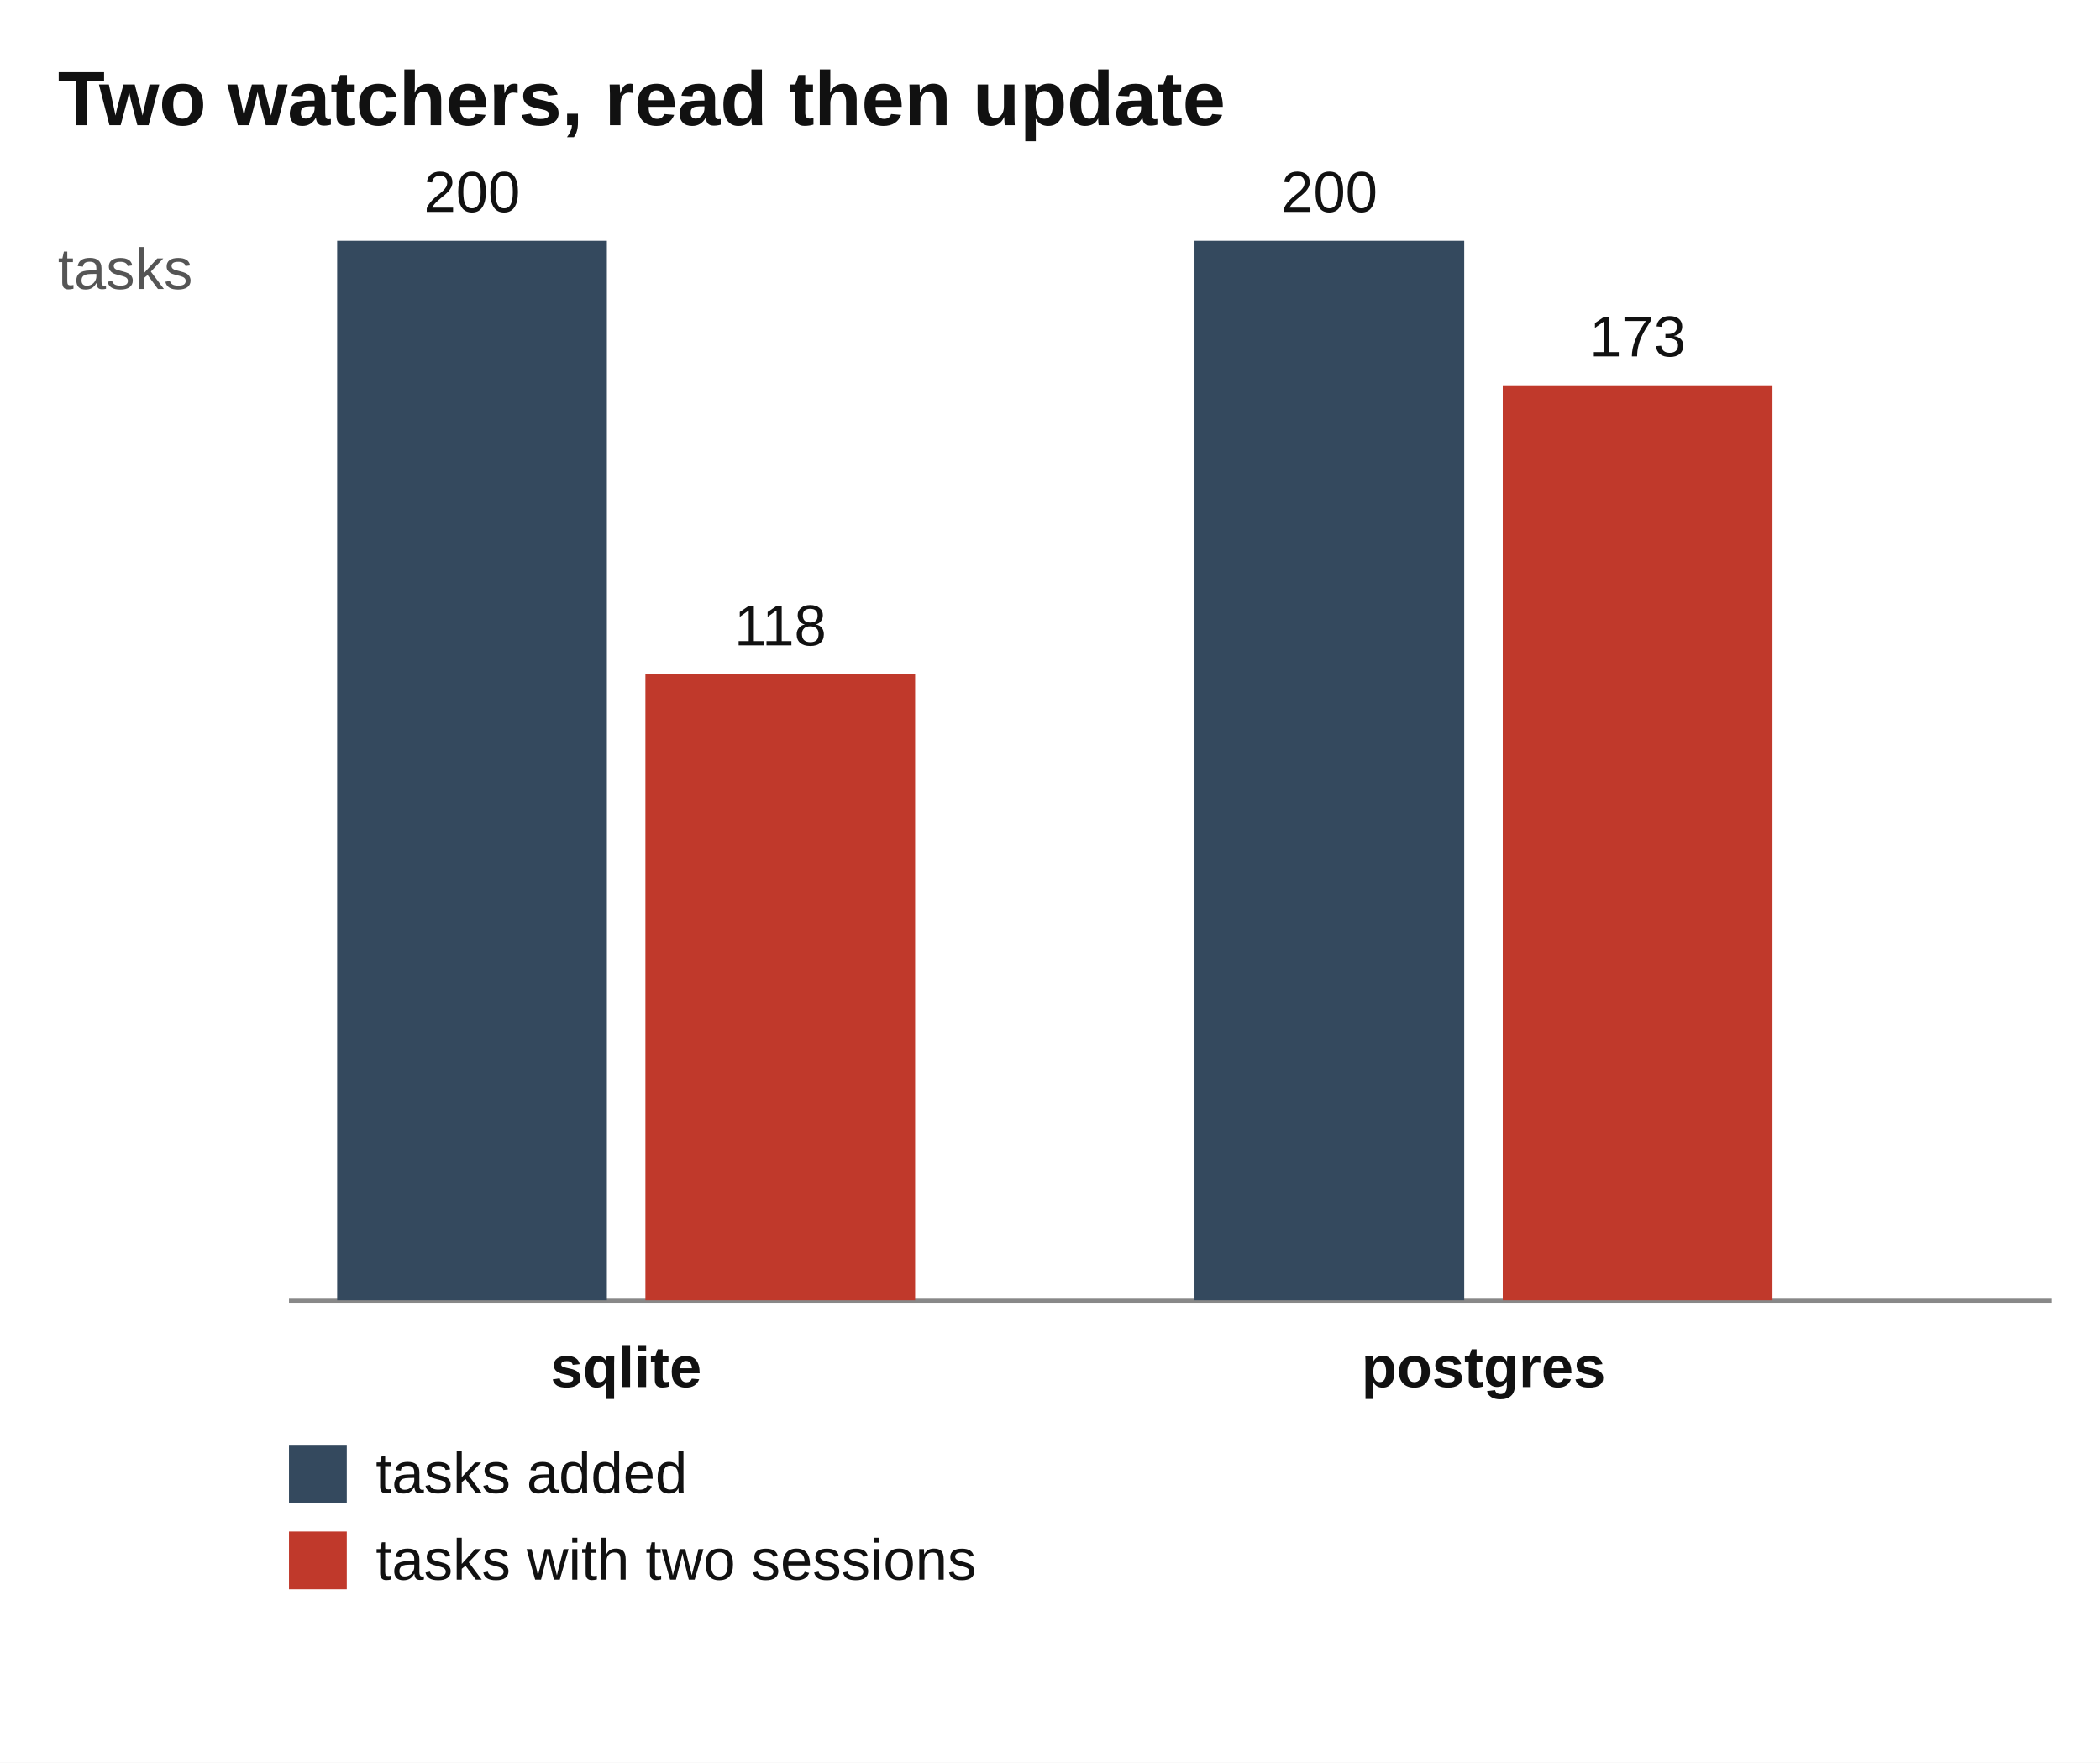
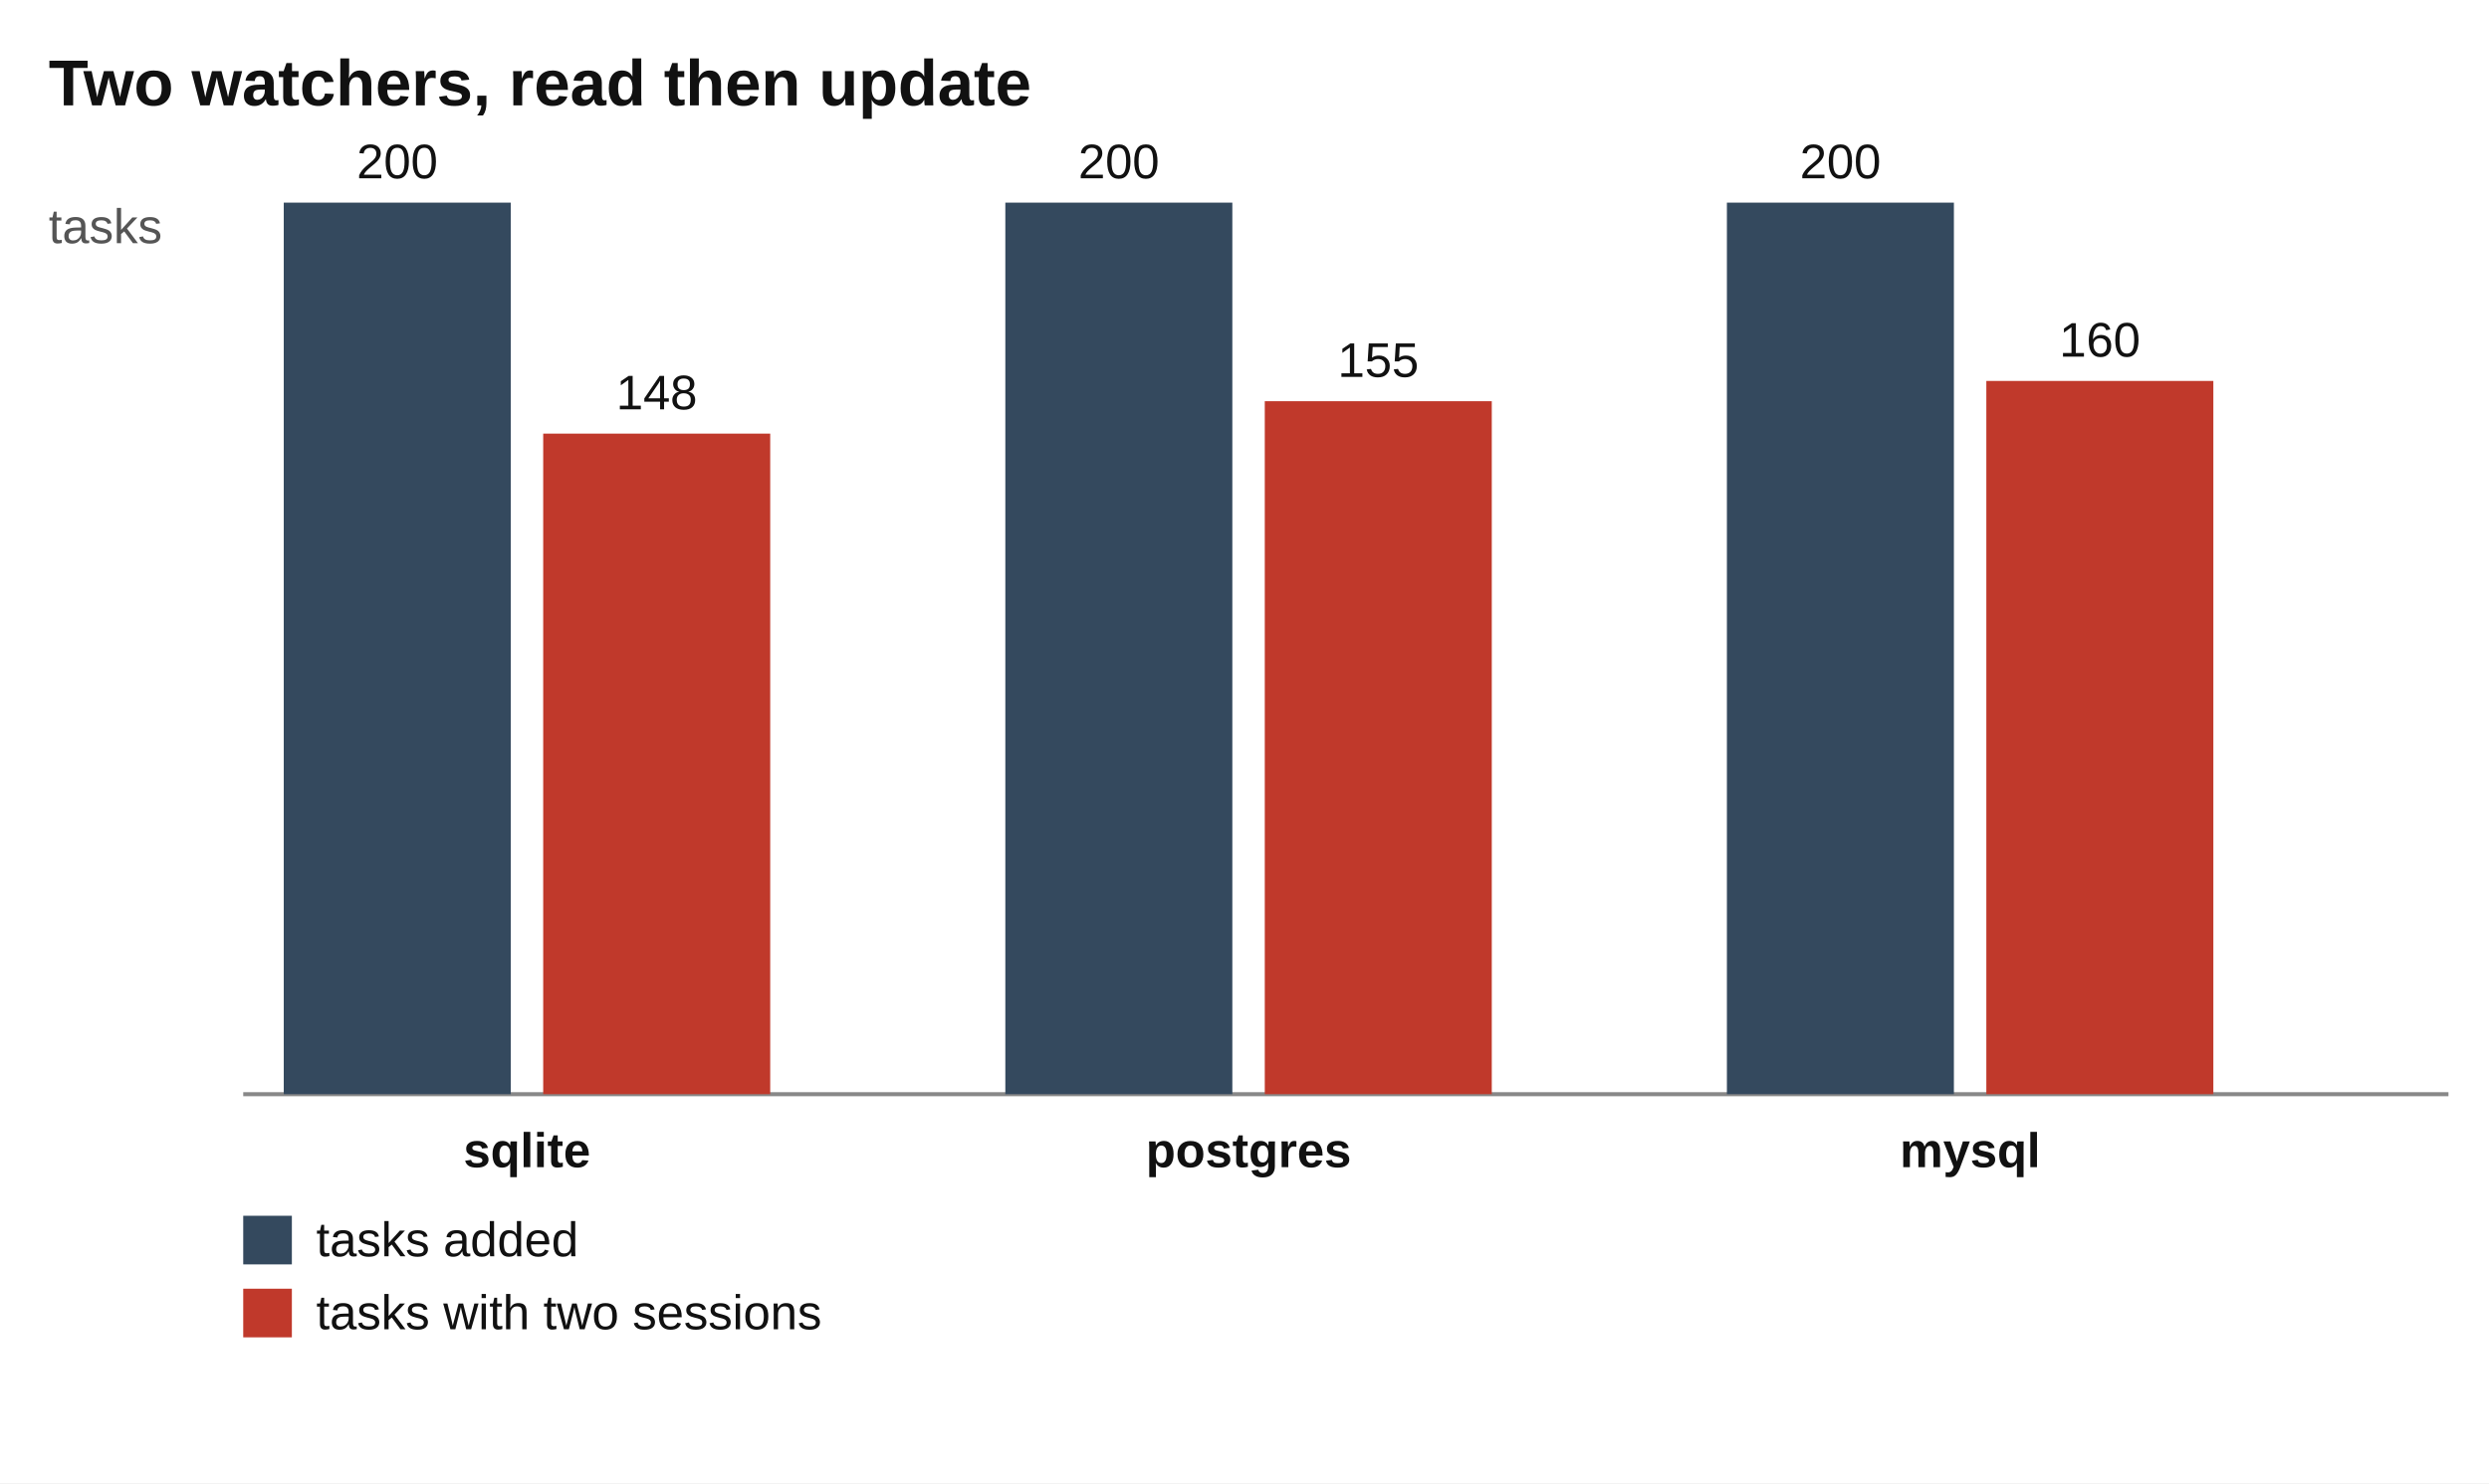
- <svg xmlns="http://www.w3.org/2000/svg" width="436" height="366" viewBox="0 0 436 366" font-family="Arial, sans-serif" font-size="12">
+ <svg xmlns="http://www.w3.org/2000/svg" width="614" height="366" viewBox="0 0 614 366" font-family="Arial, sans-serif" font-size="12">
  <rect width="100%" height="100%" fill="#ffffff" />
  <text x="12" y="26" font-size="16" font-weight="bold" fill="#111">Two watchers, read then update</text>
-   <line x1="60" y1="270" x2="426" y2="270" stroke="#888" />
+   <line x1="60" y1="270" x2="604" y2="270" stroke="#888" />
  <text x="12" y="60" fill="#555">tasks</text>
  <rect x="70" y="50" width="56" height="220" fill="#34495e" />
  <text x="98" y="44" text-anchor="middle" fill="#111">200</text>
-   <rect x="134" y="140" width="56" height="130" fill="#c0392b" />
-   <text x="162" y="134" text-anchor="middle" fill="#111">118</text>
+   <rect x="134" y="107" width="56" height="163" fill="#c0392b" />
+   <text x="162" y="101" text-anchor="middle" fill="#111">148</text>
  <text x="130" y="288" text-anchor="middle" font-weight="bold" fill="#111">sqlite</text>
  <rect x="248" y="50" width="56" height="220" fill="#34495e" />
  <text x="276" y="44" text-anchor="middle" fill="#111">200</text>
-   <rect x="312" y="80" width="56" height="190" fill="#c0392b" />
-   <text x="340" y="74" text-anchor="middle" fill="#111">173</text>
+   <rect x="312" y="99" width="56" height="171" fill="#c0392b" />
+   <text x="340" y="93" text-anchor="middle" fill="#111">155</text>
  <text x="308" y="288" text-anchor="middle" font-weight="bold" fill="#111">postgres</text>
+   <rect x="426" y="50" width="56" height="220" fill="#34495e" />
+   <text x="454" y="44" text-anchor="middle" fill="#111">200</text>
+   <rect x="490" y="94" width="56" height="176" fill="#c0392b" />
+   <text x="518" y="88" text-anchor="middle" fill="#111">160</text>
+   <text x="486" y="288" text-anchor="middle" font-weight="bold" fill="#111">mysql</text>
  <rect x="60" y="300" width="12" height="12" fill="#34495e" />
  <text x="78" y="310" fill="#111">tasks added</text>
  <rect x="60" y="318" width="12" height="12" fill="#c0392b" />
  <text x="78" y="328" fill="#111">tasks with two sessions</text>
</svg>
